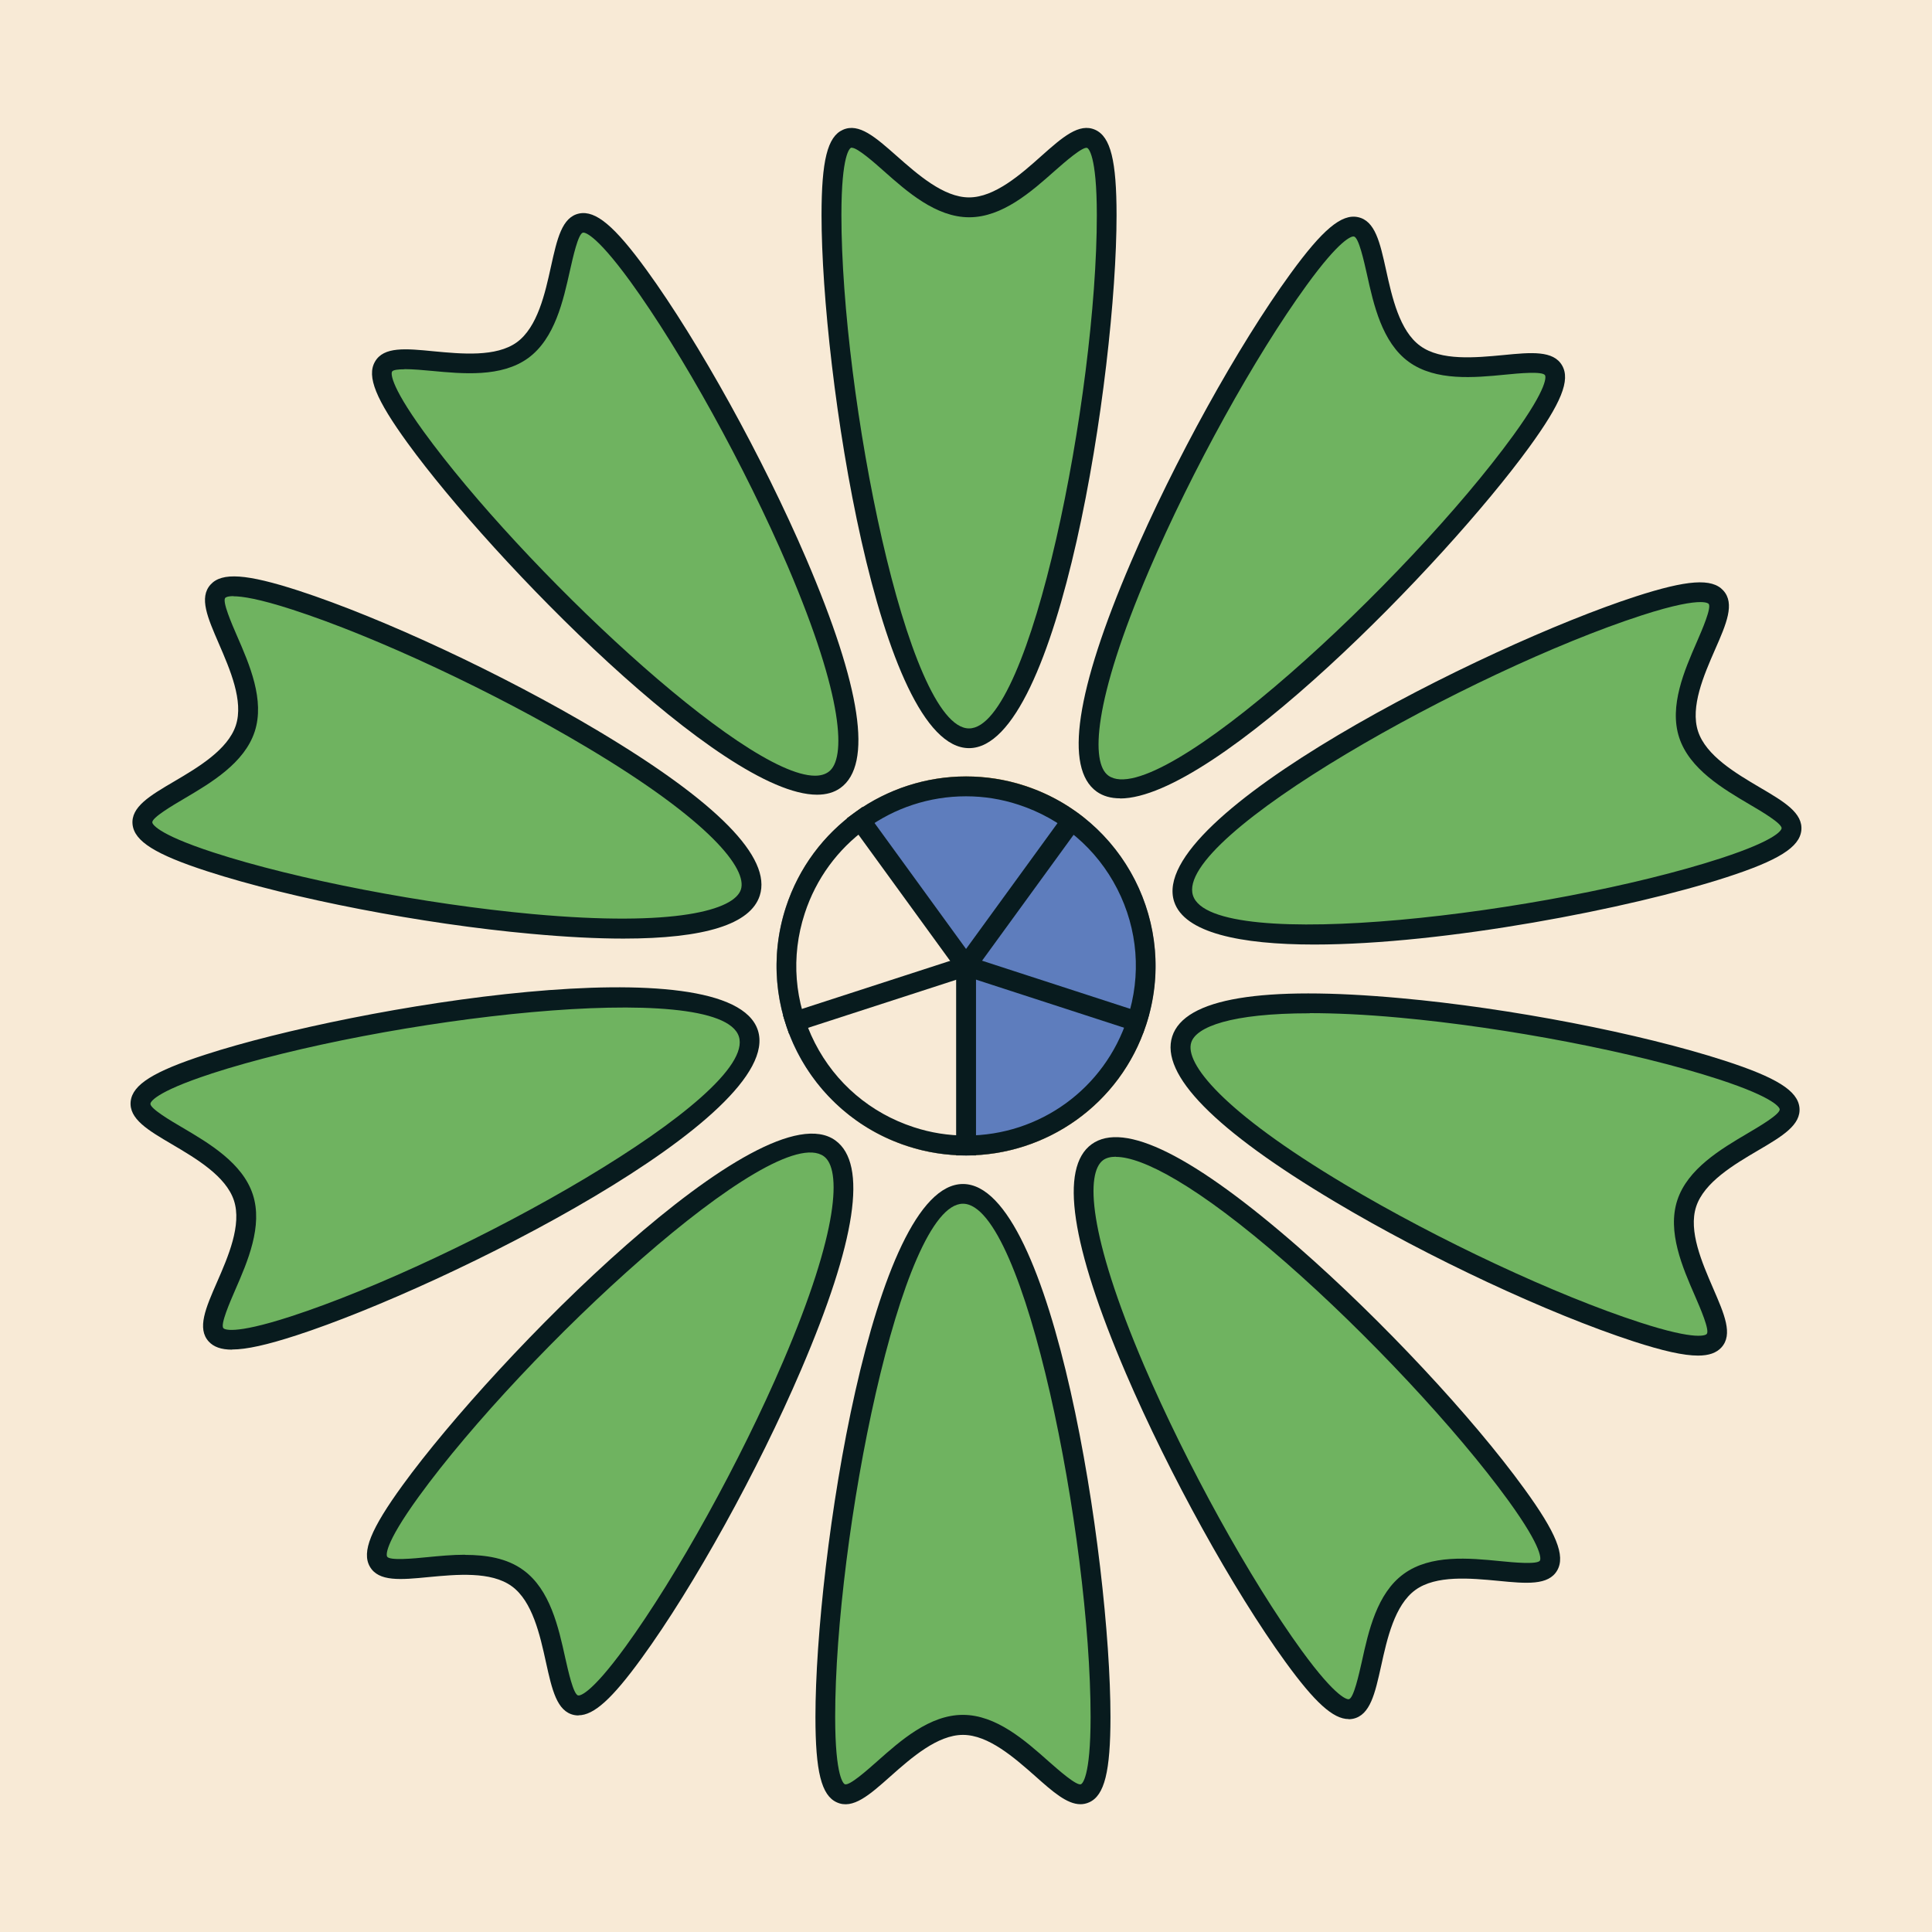
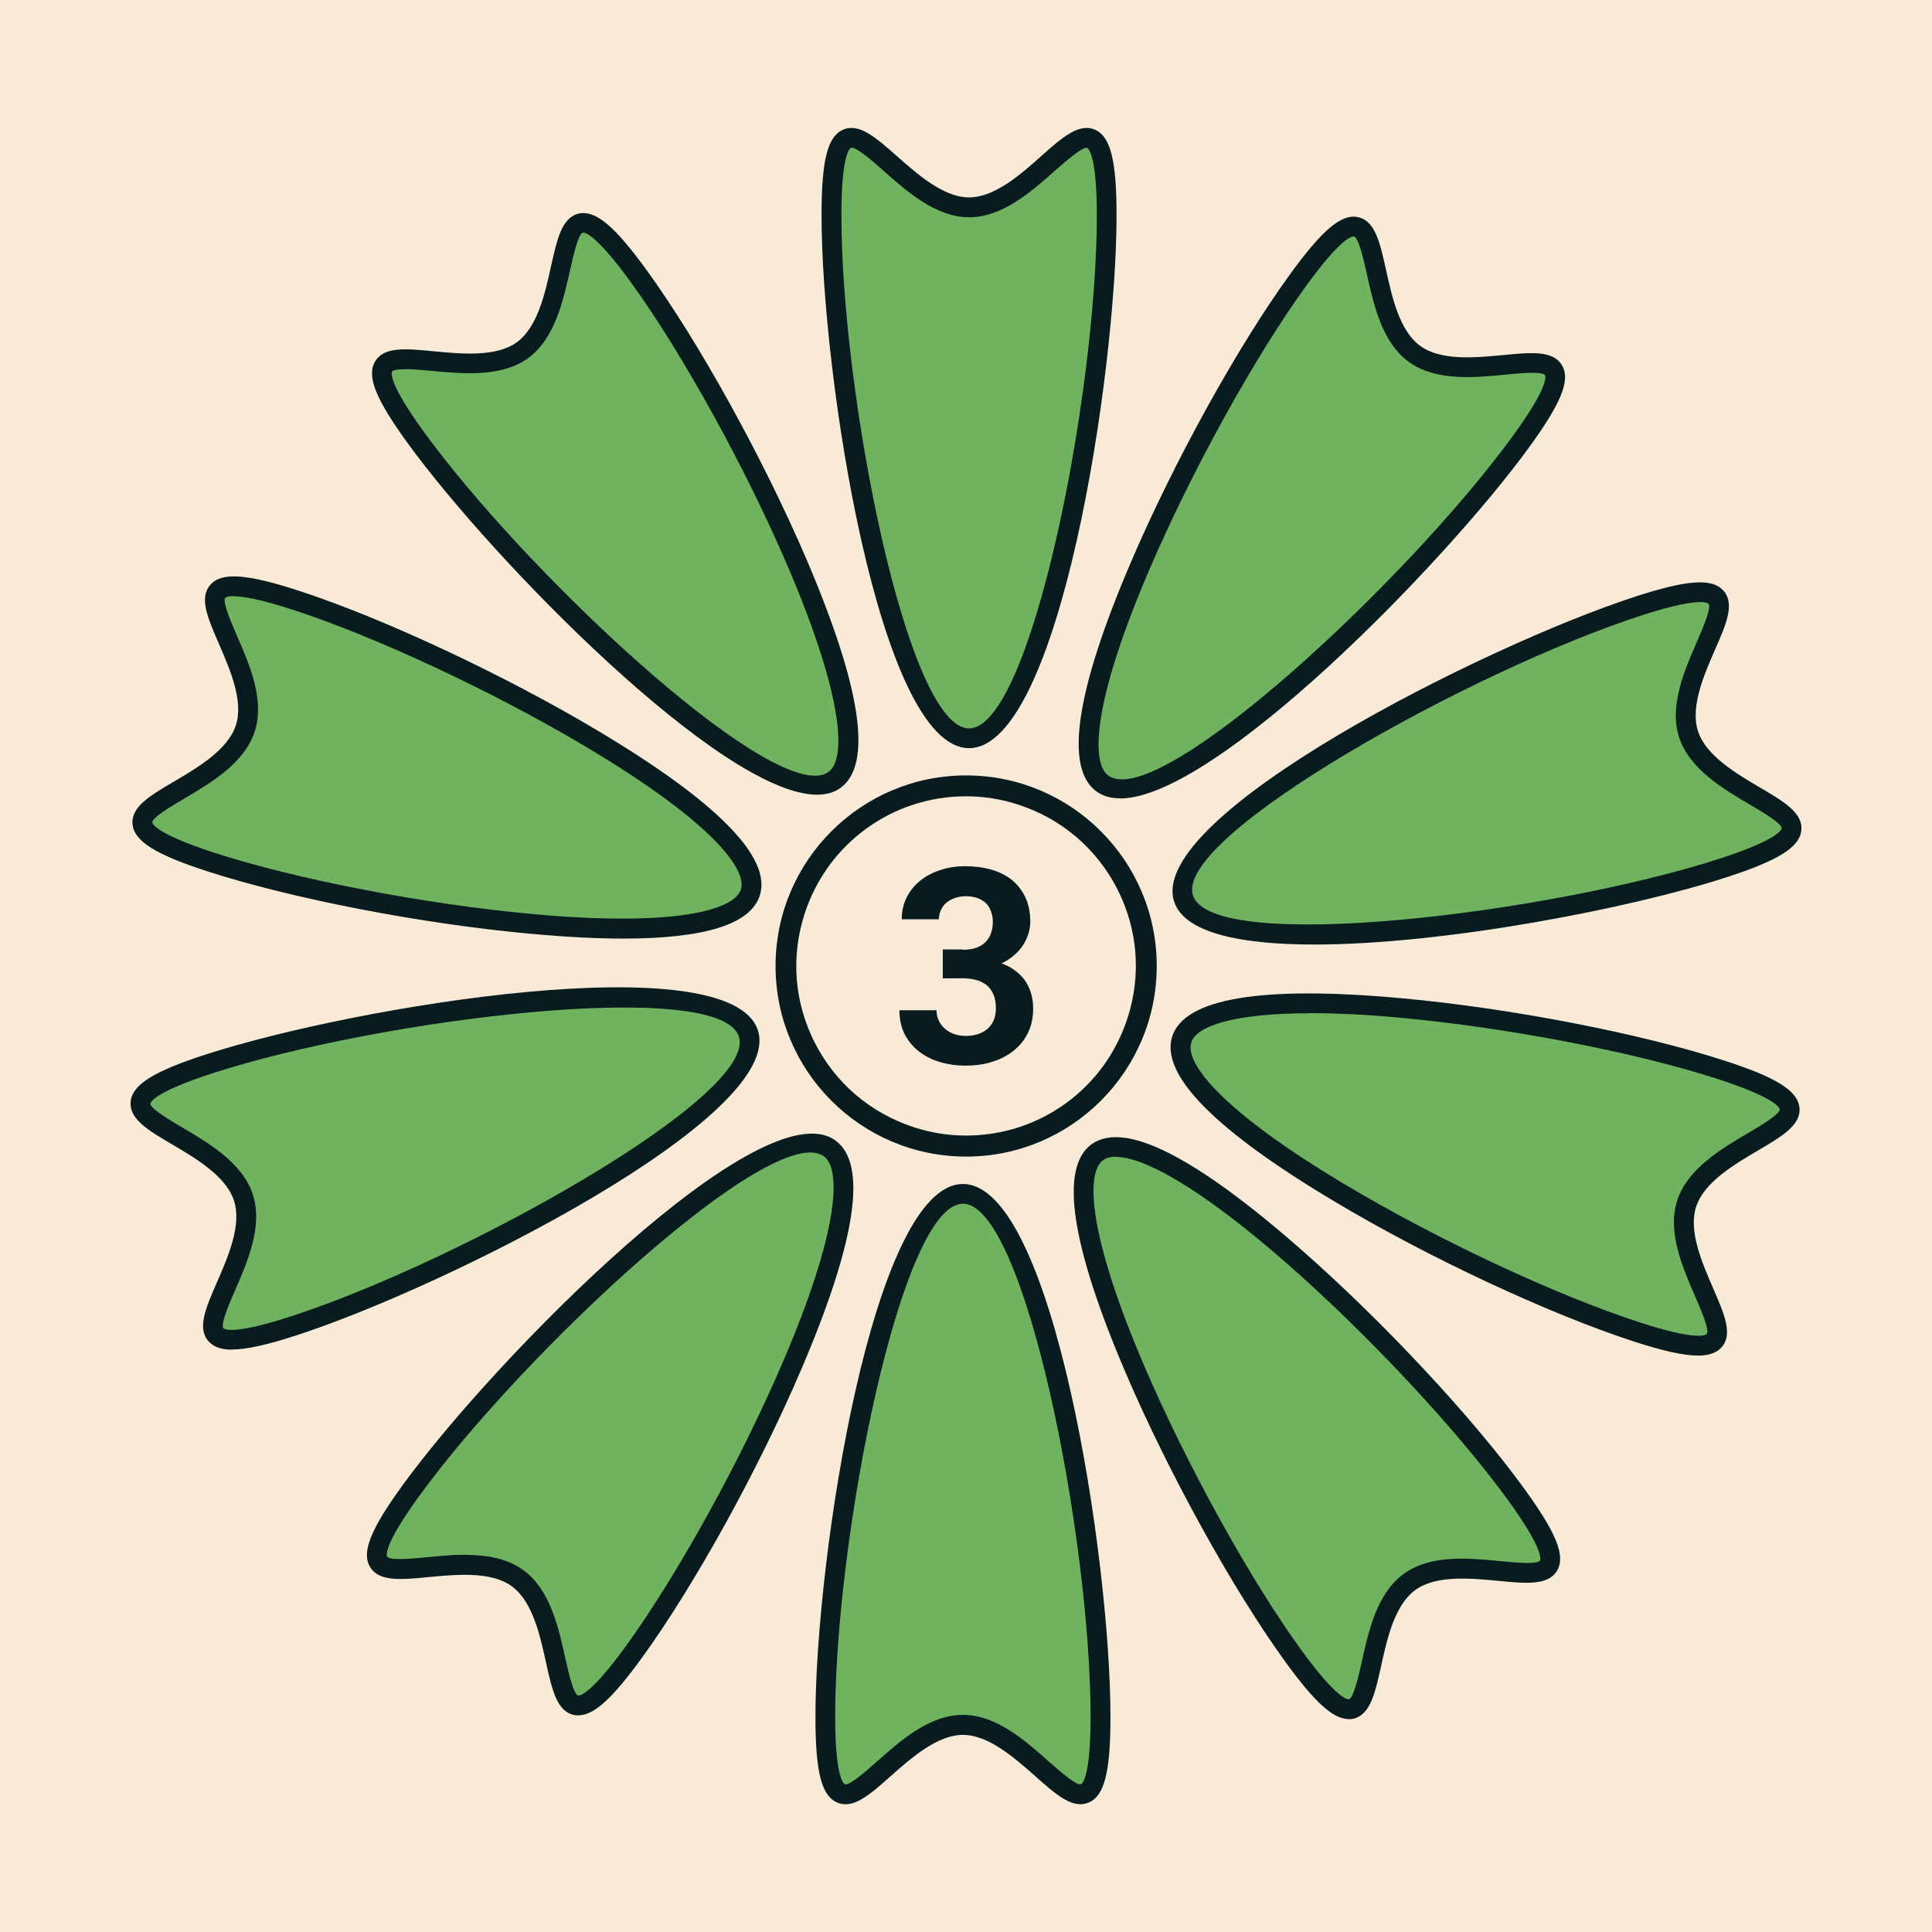
<svg xmlns="http://www.w3.org/2000/svg" id="Layer_2" data-name="Layer 2" viewBox="0 0 133.2 133.2">
  <defs>
    <style>
      .cls-1 {
-         fill: #5e7dbd;
+         fill: #f8ead6;
      }

      .cls-2 {
-         fill: #f8ead6;
+         fill: #e6a631;
      }

      .cls-3 {
-         fill: #e6a631;
+         fill: #081b1e;
      }

      .cls-4 {
-         fill: #081b1e;
-       }
- 
-       .cls-5 {
        fill: #6fb360;
      }
    </style>
  </defs>
  <g id="Art">
-     <g>
-       <rect class="cls-2" width="133.2" height="133.2" />
-       <path class="cls-1" d="M79.66,66.6c0,7.21-5.85,13.06-13.06,13.06s-13.06-5.85-13.06-13.06,5.85-13.06,13.06-13.06,13.06,5.85,13.06,13.06" />
-       <path class="cls-5" d="M56.9,118.36c0-11.67,4.25-36.06,9.49-36.06s9.49,24.39,9.49,36.06-4.25.55-9.49.55-9.49,11.12-9.49-.55" />
-       <path class="cls-4" d="M74.49,124.39c-.93,0-1.92-.87-3.11-1.93-1.44-1.27-3.23-2.85-4.99-2.85s-3.56,1.58-4.99,2.85c-1.45,1.29-2.6,2.31-3.71,1.8-1.06-.48-1.47-2.13-1.47-5.89,0-10.91,3.95-36.74,10.17-36.74s10.17,25.84,10.17,36.74c0,3.76-.41,5.42-1.47,5.89-.2.09-.4.13-.6.13ZM66.39,118.23c2.29,0,4.29,1.77,5.9,3.2.68.6,1.95,1.72,2.24,1.58.07-.03.66-.42.66-4.64,0-12.37-4.53-35.38-8.8-35.38s-8.81,23-8.81,35.38c0,4.22.6,4.61.66,4.64.31.14,1.56-.98,2.24-1.58,1.61-1.43,3.61-3.2,5.9-3.2Z" />
-       <path class="cls-5" d="M28.32,102.78c6.86-9.44,24.63-26.68,28.87-23.6,4.24,3.08-6.66,25.31-13.52,34.75-6.86,9.44-3.76-2.05-8-5.13-4.24-3.08-14.21,3.42-7.35-6.02" />
-       <path class="cls-4" d="M39.88,118.27c-.1,0-.2-.01-.3-.03-1.19-.25-1.52-1.74-1.94-3.64-.41-1.87-.93-4.21-2.36-5.24-1.43-1.04-3.81-.81-5.72-.63-1.93.19-3.46.33-4.06-.72-.58-1.01.06-2.59,2.27-5.63,6.41-8.82,24.79-27.42,29.83-23.75,2.23,1.62,1.43,6.94-2.37,15.81-2.97,6.94-7.39,14.93-11,19.89-2.02,2.78-3.28,3.93-4.35,3.93ZM32.06,107.2c1.44,0,2.89.22,4.02,1.05,1.85,1.34,2.43,3.96,2.89,6.05.2.88.56,2.53.89,2.59.08.02.79.04,3.27-3.37,3.55-4.89,7.91-12.77,10.85-19.63,3.91-9.12,4.02-13.3,2.82-14.17-3.46-2.5-20.65,13.44-27.92,23.45-2.48,3.42-2.23,4.08-2.19,4.15.17.29,1.84.13,2.74.04.83-.08,1.73-.17,2.63-.17Z" />
-       <path class="cls-5" d="M14.37,73.37c11.1-3.6,35.61-7.1,37.23-2.12,1.62,4.98-20.27,16.56-31.36,20.17-11.1,3.61-1.84-3.87-3.46-8.85-1.62-4.98-13.51-5.59-2.41-9.2" />
-       <path class="cls-4" d="M16,93.05c-.76,0-1.27-.19-1.61-.56-.82-.9-.21-2.31.57-4.09.77-1.76,1.72-3.95,1.17-5.63-.55-1.68-2.6-2.89-4.26-3.87-1.67-.98-2.99-1.76-2.86-2.97.13-1.15,1.57-2.06,5.15-3.22h0c10.37-3.37,36.16-7.6,38.09-1.68,1.92,5.92-21.43,17.66-31.8,21.03-2.03.66-3.45.98-4.45.98ZM14.58,74.02h0c-4.02,1.31-4.2,1.99-4.21,2.07-.04.33,1.42,1.19,2.19,1.64,1.85,1.09,4.16,2.45,4.87,4.62.71,2.17-.36,4.63-1.22,6.6-.36.83-1.03,2.37-.81,2.62.05.06.61.5,4.62-.8,11.77-3.82,32.25-15.23,30.92-19.31-1.32-4.07-24.6-1.26-36.37,2.56Z" />
-       <path class="cls-5" d="M20.37,41.38c11.1,3.61,32.98,15.18,31.36,20.17-1.62,4.98-26.13,1.49-37.23-2.12-11.1-3.61.79-4.21,2.41-9.2,1.62-4.98-7.64-12.46,3.46-8.85" />
-       <path class="cls-4" d="M42.98,64.71c-1.86,0-3.98-.11-6.37-.33-7.52-.68-16.49-2.42-22.32-4.31-3.58-1.16-5.02-2.07-5.15-3.22-.13-1.21,1.19-1.99,2.86-2.97,1.65-.97,3.71-2.19,4.26-3.87.55-1.68-.41-3.87-1.17-5.63-.77-1.78-1.39-3.18-.57-4.08.78-.86,2.48-.74,6.06.42h0c5.83,1.9,14.11,5.77,20.59,9.63,8.29,4.94,12.06,8.78,11.21,11.4-.64,1.97-3.79,2.96-9.4,2.96ZM16.1,41.1c-.43,0-.54.09-.57.12-.22.25.45,1.79.81,2.62.86,1.97,1.93,4.43,1.22,6.6-.71,2.17-3.01,3.53-4.86,4.62-.78.46-2.23,1.31-2.2,1.64,0,.07.19.76,4.21,2.07,5.74,1.87,14.59,3.57,22.02,4.25,9.88.9,13.89-.29,14.35-1.69.46-1.41-2.09-4.72-10.61-9.8-6.4-3.82-14.57-7.64-20.31-9.5-2.31-.75-3.47-.92-4.06-.92Z" />
-       <path class="cls-5" d="M44.02,19.02c6.86,9.44,17.76,31.67,13.52,34.75-4.24,3.08-22.02-14.16-28.87-23.6-6.86-9.44,3.11-2.94,7.35-6.02,4.24-3.08,1.14-14.57,8-5.13" />
-       <path class="cls-4" d="M56.33,54.79c-6.55,0-22.36-16.17-28.21-24.22-2.21-3.04-2.85-4.62-2.27-5.63.6-1.06,2.13-.91,4.06-.72,1.91.18,4.29.41,5.72-.62,1.43-1.04,1.95-3.37,2.36-5.24.42-1.89.75-3.39,1.94-3.64,1.14-.23,2.44.86,4.65,3.9,3.6,4.96,8.02,12.95,11,19.89,3.8,8.87,4.6,14.19,2.37,15.81-.44.32-.99.47-1.62.47ZM27.89,25.46c-.44,0-.79.04-.86.16-.04.06-.29.73,2.19,4.15,6.75,9.29,22.05,23.71,26.97,23.71.38,0,.7-.09.94-.27,1.2-.87,1.08-5.05-2.82-14.17-2.94-6.85-7.3-14.74-10.85-19.63-2.49-3.42-3.2-3.39-3.27-3.37-.33.07-.69,1.71-.89,2.59-.47,2.1-1.04,4.71-2.89,6.06-1.85,1.34-4.51,1.08-6.65.88-.52-.05-1.29-.12-1.88-.12Z" />
-       <path class="cls-5" d="M76.3,14.83c0,11.67-4.25,36.06-9.49,36.06s-9.49-24.39-9.49-36.06,4.25-.55,9.49-.55,9.49-11.12,9.49.55" />
-       <path class="cls-4" d="M66.81,51.58c-6.22,0-10.17-25.84-10.17-36.74,0-3.76.41-5.42,1.47-5.89,1.11-.5,2.26.52,3.71,1.8,1.44,1.27,3.23,2.86,4.99,2.86s3.56-1.58,4.99-2.86c1.45-1.29,2.6-2.3,3.71-1.8,1.06.48,1.47,2.13,1.47,5.89,0,10.91-3.95,36.74-10.17,36.74ZM58.73,10.18s-.04,0-.06.01c-.07.03-.66.42-.66,4.65,0,12.37,4.53,35.38,8.8,35.38s8.81-23,8.81-35.38c0-4.22-.6-4.61-.66-4.64-.29-.13-1.56.98-2.24,1.58-1.61,1.43-3.61,3.2-5.9,3.2s-4.29-1.77-5.9-3.2c-.64-.57-1.8-1.59-2.18-1.59Z" />
-       <path class="cls-5" d="M104.88,30.42c-6.86,9.44-24.63,26.68-28.87,23.6-4.24-3.08,6.66-25.31,13.52-34.75,6.86-9.44,3.76,2.05,8,5.13,4.24,3.08,14.21-3.42,7.35,6.02" />
-       <path class="cls-4" d="M77.22,55.04c-.63,0-1.17-.15-1.62-.47-2.23-1.62-1.43-6.94,2.37-15.81,2.97-6.94,7.39-14.93,11-19.89,2.21-3.04,3.52-4.14,4.65-3.9,1.19.25,1.52,1.74,1.94,3.64.41,1.87.93,4.21,2.36,5.24,1.43,1.04,3.81.81,5.72.63,1.93-.19,3.46-.33,4.06.72.58,1.01-.06,2.59-2.27,5.63-5.85,8.05-21.66,24.22-28.21,24.22ZM93.32,16.3c-.16,0-.94.2-3.24,3.37-3.55,4.89-7.91,12.77-10.85,19.63-3.91,9.12-4.02,13.3-2.82,14.17,3.46,2.51,20.65-13.44,27.92-23.45,2.48-3.42,2.23-4.08,2.19-4.15-.17-.29-1.84-.13-2.74-.04-2.14.21-4.8.46-6.65-.88-1.85-1.34-2.43-3.96-2.89-6.05-.2-.88-.56-2.53-.89-2.59,0,0-.01,0-.03,0Z" />
-       <path class="cls-5" d="M118.83,59.83c-11.1,3.6-35.61,7.1-37.23,2.12-1.62-4.98,20.27-16.56,31.36-20.17,11.1-3.61,1.84,3.87,3.46,8.85,1.62,4.98,13.51,5.59,2.41,9.2" />
-       <path class="cls-4" d="M90.61,65.12c-5.11,0-8.96-.81-9.66-2.96-1.92-5.92,21.43-17.66,31.8-21.03,3.58-1.16,5.28-1.28,6.06-.42.82.9.21,2.31-.57,4.08-.77,1.76-1.72,3.95-1.17,5.63.55,1.68,2.6,2.89,4.26,3.87,1.67.98,2.99,1.76,2.86,2.97-.13,1.15-1.57,2.06-5.15,3.22h0c-6.61,2.15-19.47,4.64-28.43,4.64ZM117.23,41.51c-.58,0-1.75.17-4.06.92-11.77,3.82-32.25,15.24-30.92,19.31,1.32,4.07,24.6,1.26,36.37-2.56h0c4.02-1.31,4.2-1.99,4.21-2.07.04-.33-1.42-1.19-2.19-1.64-1.85-1.09-4.16-2.45-4.87-4.62-.71-2.17.36-4.63,1.22-6.6.36-.83,1.03-2.37.81-2.62-.02-.02-.13-.12-.57-.12Z" />
-       <path class="cls-5" d="M112.83,91.82c-11.1-3.61-32.98-15.18-31.36-20.17,1.62-4.98,26.13-1.49,37.23,2.12,11.1,3.61-.79,4.21-2.41,9.2-1.62,4.98,7.64,12.46-3.46,8.85" />
-       <path class="cls-4" d="M117.07,93.46c-1,0-2.42-.32-4.45-.98-5.83-1.9-14.11-5.76-20.59-9.63-8.29-4.94-12.06-8.78-11.21-11.4.85-2.62,6.16-3.51,15.77-2.63,7.52.68,16.49,2.42,22.32,4.31,3.58,1.16,5.02,2.07,5.15,3.22.13,1.21-1.19,1.99-2.86,2.97-1.65.97-3.71,2.19-4.26,3.87-.55,1.68.41,3.87,1.17,5.63.77,1.78,1.39,3.18.57,4.08-.34.37-.85.56-1.61.56ZM90.3,69.86c-5.44,0-7.83.94-8.17,2.01-.46,1.41,2.09,4.72,10.61,9.8,6.4,3.82,14.57,7.64,20.31,9.5,4.02,1.31,4.57.86,4.62.8.22-.25-.45-1.79-.81-2.62-.86-1.97-1.93-4.43-1.22-6.6.71-2.17,3.01-3.53,4.86-4.62.78-.46,2.23-1.31,2.2-1.65,0-.07-.2-.76-4.21-2.07-5.74-1.87-14.59-3.57-22.02-4.25-2.39-.22-4.44-.31-6.17-.31Z" />
-       <path class="cls-5" d="M89.18,114.18c-6.86-9.44-17.76-31.67-13.52-34.75,4.24-3.08,22.02,14.16,28.87,23.6,6.86,9.44-3.11,2.94-7.35,6.02-4.24,3.08-1.14,14.57-8,5.13" />
-       <path class="cls-4" d="M92.98,118.52c-1.07,0-2.33-1.15-4.35-3.93-3.6-4.96-8.02-12.95-11-19.89-3.8-8.87-4.6-14.19-2.37-15.81,2.23-1.62,7.04.78,14.31,7.14,5.68,4.97,11.92,11.64,15.52,16.61,2.21,3.04,2.85,4.62,2.27,5.63-.6,1.05-2.13.91-4.06.72-1.91-.18-4.29-.41-5.72.63-1.43,1.04-1.95,3.37-2.36,5.24-.42,1.89-.75,3.39-1.94,3.64-.1.02-.2.03-.3.03ZM76.93,79.75c-.37,0-.66.08-.87.23-1.2.87-1.08,5.05,2.82,14.17,2.94,6.85,7.3,14.74,10.85,19.63h0c2.48,3.41,3.2,3.39,3.27,3.37.33-.07.69-1.71.89-2.59.46-2.1,1.04-4.71,2.89-6.05,1.85-1.35,4.51-1.09,6.65-.88.9.09,2.58.25,2.74-.04.04-.07.29-.73-2.19-4.15-3.55-4.89-9.7-11.47-15.31-16.38-6.18-5.4-9.94-7.3-11.73-7.3Z" />
-       <path class="cls-2" d="M55.58,70.84c.15.38.31.76.5,1.12,1.43,2.81,3.87,4.9,6.87,5.87.99.32,2,.5,3.03.56v-10.93l-10.4,3.38Z" />
-       <path class="cls-1" d="M74.04,57.43l-6.42,8.84,10.39,3.37c1.23-4.59-.44-9.35-3.97-12.21Z" />
-       <path class="cls-1" d="M67.23,78.39c4.66-.24,8.72-3.19,10.39-7.55l-10.39-3.38v10.93Z" />
-       <path class="cls-1" d="M73.03,56.7c-.85-.55-1.77-1.01-2.77-1.33-1.19-.39-2.42-.58-3.65-.58-2.35,0-4.56.69-6.43,1.9l6.43,8.85,6.42-8.84Z" />
-       <path class="cls-2" d="M59.17,57.42c-1.73,1.4-3.07,3.29-3.79,5.53-.72,2.2-.76,4.51-.18,6.7l10.4-3.38-6.43-8.85Z" />
-       <path class="cls-3" d="M54.4,71.22h0s-.02-.07-.03-.1l.03.1Z" />
-       <path class="cls-3" d="M65.98,66.8l-.39-.53-10.4,3.38c.11.4.23.8.38,1.19l10.4-3.38v-.66Z" />
-       <path class="cls-3" d="M66.22,66.07l.39-.53-6.43-8.85c-.35.23-.69.47-1.01.73l6.43,8.85.62-.2Z" />
-       <path class="cls-3" d="M59.43,55.66l-1.01.73v.02c.34-.26.68-.5,1.02-.73v-.02Z" />
-       <polygon class="cls-3" points="66.61 66.6 66.1 66.23 66.22 66.07 65.6 66.27 65.98 66.8 65.98 66.6 66.61 66.6" />
-       <path class="cls-3" d="M78.82,71.22l.04-.12s-.03.08-.04.12h0Z" />
-       <path class="cls-3" d="M67.23,66.8v.66l10.39,3.38c.07-.19.15-.39.22-.59.06-.2.11-.4.16-.6l-10.39-3.37-.39.53Z" />
-       <path class="cls-3" d="M66.61,67.26l-.62.2v10.93c.21.01.42.02.63.02s.41-.01.62-.02v-10.93l-.62-.2Z" />
-       <polygon class="cls-3" points="66.61 66.6 66.1 66.97 65.98 66.8 65.98 67.46 66.61 67.26 66.41 67.19 66.61 66.6" />
-       <polygon class="cls-3" points="66.61 66.6 65.98 66.6 65.98 66.8 66.1 66.97 66.61 66.6" />
-       <polygon class="cls-3" points="66.61 66.6 66.8 67.19 66.61 67.26 67.23 67.46 67.23 66.8 67.11 66.97 66.61 66.6" />
-       <polygon class="cls-3" points="66.61 66.6 66.41 67.19 66.61 67.26 66.8 67.19 66.61 66.6" />
-       <path class="cls-3" d="M74.78,56.42l-.13-.09s.08.06.12.1h0Z" />
-       <path class="cls-3" d="M73.77,55.68h0s.06.04.08.06l-.08-.06Z" />
-       <path class="cls-3" d="M66.99,66.07l.62.2,6.42-8.84c-.32-.26-.66-.51-1.01-.73l-6.42,8.84.39.53Z" />
-       <polygon class="cls-3" points="66.61 66.6 66.8 66 66.99 66.07 66.61 65.54 66.22 66.07 66.41 66 66.61 66.6" />
-       <polygon class="cls-3" points="66.61 66.6 66.41 66 66.22 66.07 66.1 66.23 66.61 66.6" />
-       <polygon class="cls-3" points="67.11 66.23 66.61 66.6 67.23 66.6 67.23 66.8 67.62 66.27 66.99 66.07 67.11 66.23" />
-       <polygon class="cls-3" points="66.61 66.6 67.11 66.23 66.99 66.07 66.8 66 66.61 66.6" />
-       <polygon class="cls-3" points="66.61 66.6 67.11 66.97 67.23 66.8 67.23 66.6 66.61 66.6" />
-       <path class="cls-3" d="M73.85,55.74l.8.58c-.26-.2-.53-.4-.8-.58Z" />
-       <path class="cls-3" d="M79.03,70.63c.04-.13.07-.26.11-.4l-.28.86c.06-.16.12-.31.17-.47Z" />
-       <path class="cls-3" d="M66.61,54.78c1.24,0,2.46.2,3.65.58,1,.33,1.93.79,2.77,1.33l.74-1.01c-.95-.62-1.99-1.14-3.12-1.51-1.34-.44-2.7-.64-4.04-.64-2.57,0-5.05.77-7.16,2.15l.73,1c1.87-1.21,4.08-1.9,6.43-1.9Z" />
-       <path class="cls-3" d="M55.2,69.65c-.59-2.19-.54-4.5.18-6.7.73-2.23,2.07-4.12,3.79-5.53l-.73-1.01c-1.92,1.54-3.43,3.63-4.25,6.15-.94,2.91-.81,5.9.18,8.56l-.35-1.09,1.19-.39Z" />
-       <path class="cls-3" d="M62.96,77.83c-3-.97-5.44-3.06-6.87-5.87-.19-.37-.35-.74-.5-1.12l-1.18.38c1.36,3.57,4.25,6.53,8.17,7.8,1.13.37,2.28.56,3.41.62v-1.25c-1.02-.05-2.04-.24-3.03-.56Z" />
-       <path class="cls-3" d="M67.23,78.39v1.25c5.07-.24,9.7-3.44,11.58-8.42l-1.19-.39c-1.67,4.36-5.73,7.31-10.39,7.55Z" />
-       <path class="cls-3" d="M78,69.65l1.19.39c1.4-5.13-.46-10.44-4.42-13.61l-.74,1.01c3.53,2.87,5.19,7.62,3.97,12.21Z" />
-       <path class="cls-3" d="M55.2,69.65l-1.19.39.35,1.09s.02.07.03.1l1.18-.38c-.15-.39-.28-.79-.38-1.19Z" />
-       <path class="cls-3" d="M60.18,56.69l-.73-1c-.35.23-.69.47-1.01.73l.73,1.01c.32-.26.66-.51,1.01-.73Z" />
-       <path class="cls-3" d="M78,69.65c-.05.2-.1.4-.16.6-.06.2-.14.39-.22.59l1.19.39s.03-.08.04-.12l.28-.86c.02-.07.04-.14.06-.21l-1.19-.39Z" />
-       <path class="cls-3" d="M74.04,57.43l.74-1.01s-.08-.06-.12-.1l-.8-.58s-.06-.04-.08-.05l-.74,1.01c.35.23.69.47,1.01.73Z" />
-       <rect class="cls-4" x="53.88" y="67.93" width="13.04" height="1.37" transform="translate(-18.23 21.99) rotate(-17.97)" />
-       <rect class="cls-4" x="62.08" y="54.78" width="1.37" height="13.06" transform="translate(-24.05 48.6) rotate(-36)" />
-       <rect class="cls-4" x="72.12" y="62.09" width="1.37" height="13.04" transform="translate(-14.95 116.65) rotate(-72)" />
-       <rect class="cls-4" x="65.92" y="66.6" width="1.37" height="13.06" />
-       <rect class="cls-4" x="63.91" y="60.64" width="13.04" height="1.37" transform="translate(-20.59 82.23) rotate(-53.98)" />
-       <path class="cls-4" d="M66.6,54.9h0c1.22,0,2.44.19,3.62.58,2.97.97,5.39,3.03,6.81,5.81s1.67,5.95.7,8.92c-1.57,4.84-6.04,8.08-11.12,8.08-1.22,0-2.44-.19-3.62-.58-2.97-.97-5.39-3.03-6.81-5.81-1.42-2.78-1.67-5.95-.7-8.92,1.57-4.83,6.04-8.08,11.12-8.08M66.6,53.53c-5.51,0-10.63,3.51-12.42,9.03-2.23,6.86,1.53,14.23,8.39,16.46,1.34.44,2.7.64,4.04.64,5.51,0,10.63-3.51,12.42-9.03,2.23-6.86-1.53-14.23-8.39-16.46-1.34-.44-2.7-.64-4.04-.64h0Z" />
-     </g>
+     <rect class="cls-1" width="133.2" height="133.2" />
+     <path class="cls-4" d="M56.9,118.36c0-11.67,4.25-36.06,9.49-36.06s9.49,24.39,9.49,36.06-4.25.55-9.49.55-9.49,11.12-9.49-.55" />
+     <path class="cls-3" d="M74.49,124.39c-.93,0-1.92-.87-3.11-1.93-1.44-1.27-3.23-2.85-4.99-2.85s-3.56,1.58-4.99,2.85c-1.45,1.29-2.6,2.31-3.71,1.8-1.06-.48-1.47-2.13-1.47-5.89,0-10.91,3.95-36.74,10.17-36.74s10.17,25.84,10.17,36.74c0,3.76-.41,5.42-1.47,5.89-.2.09-.4.13-.6.13ZM66.39,118.23c2.29,0,4.29,1.77,5.9,3.2.68.6,1.95,1.72,2.24,1.58.07-.03.66-.42.66-4.64,0-12.37-4.53-35.38-8.8-35.38s-8.81,23-8.81,35.38c0,4.22.6,4.61.66,4.64.31.14,1.56-.98,2.24-1.58,1.61-1.43,3.61-3.2,5.9-3.2Z" />
+     <path class="cls-4" d="M28.32,102.78c6.86-9.44,24.63-26.68,28.87-23.6,4.24,3.08-6.66,25.31-13.52,34.75-6.86,9.44-3.76-2.05-8-5.13-4.24-3.08-14.21,3.42-7.35-6.02" />
+     <path class="cls-3" d="M39.88,118.27c-.1,0-.2-.01-.3-.03-1.19-.25-1.52-1.74-1.94-3.64-.41-1.87-.93-4.21-2.36-5.24-1.43-1.04-3.81-.81-5.72-.63-1.93.19-3.46.33-4.06-.72-.58-1.01.06-2.59,2.27-5.63,6.41-8.82,24.79-27.42,29.83-23.75,2.23,1.62,1.43,6.94-2.37,15.81-2.97,6.94-7.39,14.93-11,19.89-2.02,2.78-3.28,3.93-4.35,3.93ZM32.06,107.2c1.44,0,2.89.22,4.02,1.05,1.85,1.34,2.43,3.96,2.89,6.05.2.88.56,2.53.89,2.59.08.02.79.04,3.27-3.37,3.55-4.89,7.91-12.77,10.85-19.63,3.91-9.12,4.02-13.3,2.82-14.17-3.46-2.5-20.65,13.44-27.92,23.45-2.48,3.42-2.23,4.08-2.19,4.15.17.29,1.84.13,2.74.04.83-.08,1.73-.17,2.63-.17Z" />
+     <path class="cls-4" d="M14.37,73.37c11.1-3.6,35.61-7.1,37.23-2.12,1.62,4.98-20.27,16.56-31.36,20.17-11.1,3.61-1.84-3.87-3.46-8.85-1.62-4.98-13.51-5.59-2.41-9.2" />
+     <path class="cls-3" d="M16,93.05c-.76,0-1.27-.19-1.61-.56-.82-.9-.21-2.31.57-4.09.77-1.76,1.72-3.95,1.17-5.63-.55-1.68-2.6-2.89-4.26-3.87-1.67-.98-2.99-1.76-2.86-2.97.13-1.15,1.57-2.06,5.15-3.22h0c10.37-3.37,36.16-7.6,38.09-1.68,1.92,5.92-21.43,17.66-31.8,21.03-2.03.66-3.45.98-4.45.98ZM14.58,74.02h0c-4.02,1.31-4.2,1.99-4.21,2.07-.04.33,1.42,1.19,2.19,1.64,1.85,1.09,4.16,2.45,4.87,4.62.71,2.17-.36,4.63-1.22,6.6-.36.83-1.03,2.37-.81,2.62.05.06.61.5,4.62-.8,11.77-3.82,32.25-15.23,30.92-19.31-1.32-4.07-24.6-1.26-36.37,2.56Z" />
+     <path class="cls-4" d="M20.37,41.38c11.1,3.61,32.98,15.18,31.36,20.17-1.62,4.98-26.13,1.49-37.23-2.12-11.1-3.61.79-4.21,2.41-9.2,1.62-4.98-7.64-12.46,3.46-8.85" />
+     <path class="cls-3" d="M42.98,64.71c-1.86,0-3.98-.11-6.37-.33-7.52-.68-16.49-2.42-22.32-4.31-3.58-1.16-5.02-2.07-5.15-3.22-.13-1.21,1.19-1.99,2.86-2.97,1.65-.97,3.71-2.19,4.26-3.87.55-1.68-.41-3.87-1.17-5.63-.77-1.78-1.39-3.18-.57-4.08.78-.86,2.48-.74,6.06.42h0c5.83,1.9,14.11,5.77,20.59,9.63,8.29,4.94,12.06,8.78,11.21,11.4-.64,1.97-3.79,2.96-9.4,2.96ZM16.1,41.1c-.43,0-.54.09-.57.12-.22.25.45,1.79.81,2.62.86,1.97,1.93,4.43,1.22,6.6-.71,2.17-3.01,3.53-4.86,4.62-.78.46-2.23,1.31-2.2,1.64,0,.07.19.76,4.21,2.07,5.74,1.87,14.59,3.57,22.02,4.25,9.88.9,13.89-.29,14.35-1.69.46-1.41-2.09-4.72-10.61-9.8-6.4-3.82-14.57-7.64-20.31-9.5-2.31-.75-3.47-.92-4.06-.92Z" />
+     <path class="cls-4" d="M44.02,19.02c6.86,9.44,17.76,31.67,13.52,34.75-4.24,3.08-22.02-14.16-28.87-23.6-6.86-9.44,3.11-2.94,7.35-6.02,4.24-3.08,1.14-14.57,8-5.13" />
+     <path class="cls-3" d="M56.33,54.79c-6.55,0-22.36-16.17-28.21-24.22-2.21-3.04-2.85-4.62-2.27-5.63.6-1.06,2.13-.91,4.06-.72,1.91.18,4.29.41,5.72-.62,1.43-1.04,1.95-3.37,2.36-5.24.42-1.89.75-3.39,1.94-3.64,1.14-.23,2.44.86,4.65,3.9,3.6,4.96,8.02,12.95,11,19.89,3.8,8.87,4.6,14.19,2.37,15.81-.44.32-.99.47-1.62.47ZM27.89,25.46c-.44,0-.79.04-.86.16-.04.06-.29.73,2.19,4.15,6.75,9.29,22.05,23.71,26.97,23.71.38,0,.7-.09.94-.27,1.2-.87,1.08-5.05-2.82-14.17-2.94-6.85-7.3-14.74-10.85-19.63-2.49-3.42-3.2-3.39-3.27-3.37-.33.07-.69,1.71-.89,2.59-.47,2.1-1.04,4.71-2.89,6.06-1.85,1.34-4.51,1.08-6.65.88-.52-.05-1.29-.12-1.88-.12Z" />
+     <path class="cls-4" d="M76.3,14.83c0,11.67-4.25,36.06-9.49,36.06s-9.49-24.39-9.49-36.06,4.25-.55,9.49-.55,9.49-11.12,9.49.55" />
+     <path class="cls-3" d="M66.81,51.58c-6.22,0-10.17-25.84-10.17-36.74,0-3.76.41-5.42,1.47-5.89,1.11-.5,2.26.52,3.71,1.8,1.44,1.27,3.23,2.86,4.99,2.86s3.56-1.58,4.99-2.86c1.45-1.29,2.6-2.3,3.71-1.8,1.06.48,1.47,2.13,1.47,5.89,0,10.91-3.95,36.74-10.17,36.74ZM58.73,10.18s-.04,0-.06.01c-.07.03-.66.42-.66,4.65,0,12.37,4.53,35.38,8.8,35.38s8.81-23,8.81-35.38c0-4.22-.6-4.61-.66-4.64-.29-.13-1.56.98-2.24,1.58-1.61,1.43-3.61,3.2-5.9,3.2s-4.29-1.77-5.9-3.2c-.64-.57-1.8-1.59-2.18-1.59Z" />
+     <path class="cls-4" d="M104.88,30.42c-6.86,9.44-24.63,26.68-28.87,23.6-4.24-3.08,6.66-25.31,13.52-34.75,6.86-9.44,3.76,2.05,8,5.13,4.24,3.08,14.21-3.42,7.35,6.02" />
+     <path class="cls-3" d="M77.22,55.04c-.63,0-1.17-.15-1.62-.47-2.23-1.62-1.43-6.94,2.37-15.81,2.97-6.94,7.39-14.93,11-19.89,2.21-3.04,3.52-4.14,4.65-3.9,1.19.25,1.52,1.74,1.94,3.64.41,1.87.93,4.21,2.36,5.24,1.43,1.04,3.81.81,5.72.63,1.93-.19,3.46-.33,4.06.72.58,1.01-.06,2.59-2.27,5.63-5.85,8.05-21.66,24.22-28.21,24.22ZM93.32,16.3c-.16,0-.94.2-3.24,3.37-3.55,4.89-7.91,12.77-10.85,19.63-3.91,9.12-4.02,13.3-2.82,14.17,3.46,2.51,20.65-13.44,27.92-23.45,2.48-3.42,2.23-4.08,2.19-4.15-.17-.29-1.84-.13-2.74-.04-2.14.21-4.8.46-6.65-.88-1.85-1.34-2.43-3.96-2.89-6.05-.2-.88-.56-2.53-.89-2.59,0,0-.01,0-.03,0Z" />
+     <path class="cls-4" d="M118.83,59.83c-11.1,3.6-35.61,7.1-37.23,2.12-1.62-4.98,20.27-16.56,31.36-20.17,11.1-3.61,1.84,3.87,3.46,8.85,1.62,4.98,13.51,5.59,2.41,9.2" />
+     <path class="cls-3" d="M90.61,65.12c-5.11,0-8.96-.81-9.66-2.96-1.92-5.92,21.43-17.66,31.8-21.03,3.58-1.16,5.28-1.28,6.06-.42.82.9.21,2.31-.57,4.08-.77,1.76-1.72,3.95-1.17,5.63.55,1.68,2.6,2.89,4.26,3.87,1.67.98,2.99,1.76,2.86,2.97-.13,1.15-1.57,2.06-5.15,3.22h0c-6.61,2.15-19.47,4.64-28.43,4.64ZM117.23,41.51c-.58,0-1.75.17-4.06.92-11.77,3.82-32.25,15.24-30.92,19.31,1.32,4.07,24.6,1.26,36.37-2.56h0c4.02-1.31,4.2-1.99,4.21-2.07.04-.33-1.42-1.19-2.19-1.64-1.85-1.09-4.16-2.45-4.87-4.62-.71-2.17.36-4.63,1.22-6.6.36-.83,1.03-2.37.81-2.62-.02-.02-.13-.12-.57-.12Z" />
+     <path class="cls-4" d="M112.83,91.82c-11.1-3.61-32.98-15.18-31.36-20.17,1.62-4.98,26.13-1.49,37.23,2.12,11.1,3.61-.79,4.21-2.41,9.2-1.62,4.98,7.64,12.46-3.46,8.85" />
+     <path class="cls-3" d="M117.07,93.46c-1,0-2.42-.32-4.45-.98-5.83-1.9-14.11-5.76-20.59-9.63-8.29-4.94-12.06-8.78-11.21-11.4.85-2.62,6.16-3.51,15.77-2.63,7.52.68,16.49,2.42,22.32,4.31,3.58,1.16,5.02,2.07,5.15,3.22.13,1.21-1.19,1.99-2.86,2.97-1.65.97-3.71,2.19-4.26,3.87-.55,1.68.41,3.87,1.17,5.63.77,1.78,1.39,3.18.57,4.08-.34.37-.85.56-1.61.56ZM90.3,69.86c-5.44,0-7.83.94-8.17,2.01-.46,1.41,2.09,4.72,10.61,9.8,6.4,3.82,14.57,7.64,20.31,9.5,4.02,1.31,4.57.86,4.62.8.22-.25-.45-1.79-.81-2.62-.86-1.97-1.93-4.43-1.22-6.6.71-2.17,3.01-3.53,4.86-4.62.78-.46,2.23-1.31,2.2-1.65,0-.07-.2-.76-4.21-2.07-5.74-1.87-14.59-3.57-22.02-4.25-2.39-.22-4.44-.31-6.17-.31Z" />
+     <path class="cls-4" d="M89.18,114.18c-6.86-9.44-17.76-31.67-13.52-34.75,4.24-3.08,22.02,14.16,28.87,23.6,6.86,9.44-3.11,2.94-7.35,6.02-4.24,3.08-1.14,14.57-8,5.13" />
+     <path class="cls-3" d="M92.98,118.52c-1.07,0-2.33-1.15-4.35-3.93-3.6-4.96-8.02-12.95-11-19.89-3.8-8.87-4.6-14.19-2.37-15.81,2.23-1.62,7.04.78,14.31,7.14,5.68,4.97,11.92,11.64,15.52,16.61,2.21,3.04,2.85,4.62,2.27,5.63-.6,1.05-2.13.91-4.06.72-1.91-.18-4.29-.41-5.72.63-1.43,1.04-1.95,3.37-2.36,5.24-.42,1.89-.75,3.39-1.94,3.64-.1.02-.2.03-.3.03ZM76.93,79.75c-.37,0-.66.08-.87.23-1.2.87-1.08,5.05,2.82,14.17,2.94,6.85,7.3,14.74,10.85,19.63h0c2.48,3.41,3.2,3.39,3.27,3.37.33-.07.69-1.71.89-2.59.46-2.1,1.04-4.71,2.89-6.05,1.85-1.35,4.51-1.09,6.65-.88.9.09,2.58.25,2.74-.04.04-.07.29-.73-2.19-4.15-3.55-4.89-9.7-11.47-15.31-16.38-6.18-5.4-9.94-7.3-11.73-7.3Z" />
+     <path class="cls-2" d="M54.4,71.22h0s-.02-.07-.03-.1l.03.1Z" />
+     <path class="cls-2" d="M59.43,55.66l-1.01.73v.02c.34-.26.68-.5,1.02-.73v-.02Z" />
+     <polygon class="cls-2" points="66.61 66.6 66.1 66.23 66.22 66.07 65.6 66.27 65.98 66.8 65.98 66.6 66.61 66.6" />
+     <path class="cls-2" d="M78.82,71.22l.04-.12s-.03.08-.04.12h0Z" />
+     <polygon class="cls-2" points="66.61 66.6 66.1 66.97 65.98 66.8 65.98 67.46 66.61 67.26 66.41 67.19 66.61 66.6" />
+     <polygon class="cls-2" points="66.61 66.6 65.98 66.6 65.98 66.8 66.1 66.97 66.61 66.6" />
+     <polygon class="cls-2" points="66.61 66.6 66.8 67.19 66.61 67.26 67.23 67.46 67.23 66.8 67.11 66.97 66.61 66.6" />
+     <polygon class="cls-2" points="66.61 66.6 66.41 67.19 66.61 67.26 66.8 67.19 66.61 66.6" />
+     <path class="cls-2" d="M74.78,56.42l-.13-.09s.08.06.12.1h0Z" />
+     <path class="cls-2" d="M73.77,55.68h0s.06.04.08.06l-.08-.06Z" />
+     <polygon class="cls-2" points="66.61 66.6 66.8 66 66.99 66.07 66.61 65.54 66.22 66.07 66.41 66 66.61 66.6" />
+     <polygon class="cls-2" points="66.61 66.6 66.41 66 66.22 66.07 66.1 66.23 66.61 66.6" />
+     <polygon class="cls-2" points="67.11 66.23 66.61 66.6 67.23 66.6 67.23 66.8 67.62 66.27 66.99 66.07 67.11 66.23" />
+     <polygon class="cls-2" points="66.61 66.6 67.11 66.23 66.99 66.07 66.8 66 66.61 66.6" />
+     <polygon class="cls-2" points="66.61 66.6 67.11 66.97 67.23 66.8 67.23 66.6 66.61 66.6" />
+     <path class="cls-2" d="M73.85,55.74l.8.58c-.26-.2-.53-.4-.8-.58Z" />
+     <path class="cls-2" d="M79.03,70.63c.04-.13.07-.26.11-.4l-.28.86c.06-.16.12-.31.17-.47Z" />
+     <path class="cls-2" d="M66.61,54.78c1.24,0,2.46.2,3.65.58,1,.33,1.93.79,2.77,1.33l.74-1.01c-.95-.62-1.99-1.14-3.12-1.51-1.34-.44-2.7-.64-4.04-.64-2.57,0-5.05.77-7.16,2.15l.73,1c1.87-1.21,4.08-1.9,6.43-1.9Z" />
+     <path class="cls-2" d="M55.2,69.65c-.59-2.19-.54-4.5.18-6.7.73-2.23,2.07-4.12,3.79-5.53l-.73-1.01c-1.92,1.54-3.43,3.63-4.25,6.15-.94,2.91-.81,5.9.18,8.56l-.35-1.09,1.19-.39Z" />
+     <path class="cls-2" d="M62.96,77.83c-3-.97-5.44-3.06-6.87-5.87-.19-.37-.35-.74-.5-1.12l-1.18.38c1.36,3.57,4.25,6.53,8.17,7.8,1.13.37,2.28.56,3.41.62v-1.25c-1.02-.05-2.04-.24-3.03-.56Z" />
+     <path class="cls-2" d="M67.23,78.39v1.25c5.07-.24,9.7-3.44,11.58-8.42l-1.19-.39c-1.67,4.36-5.73,7.31-10.39,7.55Z" />
+     <path class="cls-2" d="M78,69.65l1.19.39c1.4-5.13-.46-10.44-4.42-13.61l-.74,1.01c3.53,2.87,5.19,7.62,3.97,12.21Z" />
+     <path class="cls-2" d="M55.2,69.65l-1.19.39.35,1.09s.02.07.03.1l1.18-.38c-.15-.39-.28-.79-.38-1.19Z" />
+     <path class="cls-2" d="M60.18,56.69l-.73-1c-.35.23-.69.47-1.01.73l.73,1.01c.32-.26.66-.51,1.01-.73Z" />
+     <path class="cls-2" d="M78,69.65c-.05.2-.1.4-.16.6-.06.2-.14.39-.22.59l1.19.39s.03-.08.04-.12l.28-.86c.02-.07.04-.14.06-.21l-1.19-.39Z" />
+     <path class="cls-2" d="M74.04,57.43l.74-1.01s-.08-.06-.12-.1l-.8-.58s-.06-.04-.08-.05l-.74,1.01c.35.23.69.47,1.01.73Z" />
+     <path class="cls-3" d="M66.6,54.9h0c1.22,0,2.44.19,3.62.58,2.97.97,5.39,3.03,6.81,5.81s1.67,5.95.7,8.92c-1.57,4.84-6.04,8.08-11.12,8.08-1.22,0-2.44-.19-3.62-.58-2.97-.97-5.39-3.03-6.81-5.81-1.42-2.78-1.67-5.95-.7-8.92,1.57-4.83,6.04-8.08,11.12-8.08M66.6,53.53c-5.51,0-10.63,3.51-12.42,9.03-2.23,6.86,1.53,14.23,8.39,16.46,1.34.44,2.7.64,4.04.64,5.51,0,10.63-3.51,12.42-9.03,2.23-6.86-1.53-14.23-8.39-16.46-1.34-.44-2.7-.64-4.04-.64h0Z" />
+     <path class="cls-3" d="M66.61,79.74c-7.25,0-13.14-5.89-13.14-13.14s5.89-13.14,13.14-13.14,13.14,5.89,13.14,13.14-5.89,13.14-13.14,13.14ZM66.61,54.72c-6.55,0-11.88,5.33-11.88,11.88s5.33,11.88,11.88,11.88,11.88-5.33,11.88-11.88-5.33-11.88-11.88-11.88Z" />
+     <path class="cls-3" d="M66.39,65.48c.37,0,.69-.05.95-.15.27-.1.48-.24.65-.43.15-.16.27-.35.34-.58.08-.23.12-.48.12-.75s-.04-.5-.12-.72c-.08-.22-.19-.41-.34-.57-.15-.15-.35-.27-.58-.36-.24-.08-.51-.13-.82-.13-.26,0-.5.04-.72.11-.22.07-.42.18-.59.31-.17.14-.31.31-.4.51s-.15.42-.15.66h-2.56c0-.55.11-1.04.33-1.49.22-.45.53-.83.93-1.16.39-.32.85-.57,1.39-.74.53-.18,1.1-.27,1.72-.27.66,0,1.27.08,1.82.24.55.16,1.02.4,1.42.72.39.33.7.73.92,1.2.22.48.33,1.03.33,1.65,0,.29-.04.57-.13.85-.09.28-.21.54-.38.8-.16.25-.37.48-.62.69-.25.21-.53.4-.85.55.37.13.7.31.97.52.27.21.5.44.68.71.18.27.31.56.4.88s.13.66.13,1.01c0,.63-.12,1.18-.36,1.67-.24.49-.57.9-.99,1.23-.42.34-.91.59-1.49.77-.57.18-1.19.26-1.86.26-.57,0-1.13-.08-1.67-.23-.54-.16-1.03-.39-1.45-.71-.42-.31-.76-.71-1.02-1.19-.25-.48-.38-1.04-.38-1.69h2.56c0,.26.05.5.15.71.1.22.24.4.42.56.18.16.39.28.64.37.24.09.52.13.81.13.33,0,.63-.05.89-.14s.48-.23.66-.4c.17-.16.3-.36.39-.59.09-.23.13-.49.13-.78,0-.36-.05-.67-.16-.93s-.26-.47-.45-.64c-.2-.16-.44-.29-.72-.37-.28-.08-.59-.12-.94-.12h-1.39v-1.99h1.39Z" />
  </g>
</svg>
